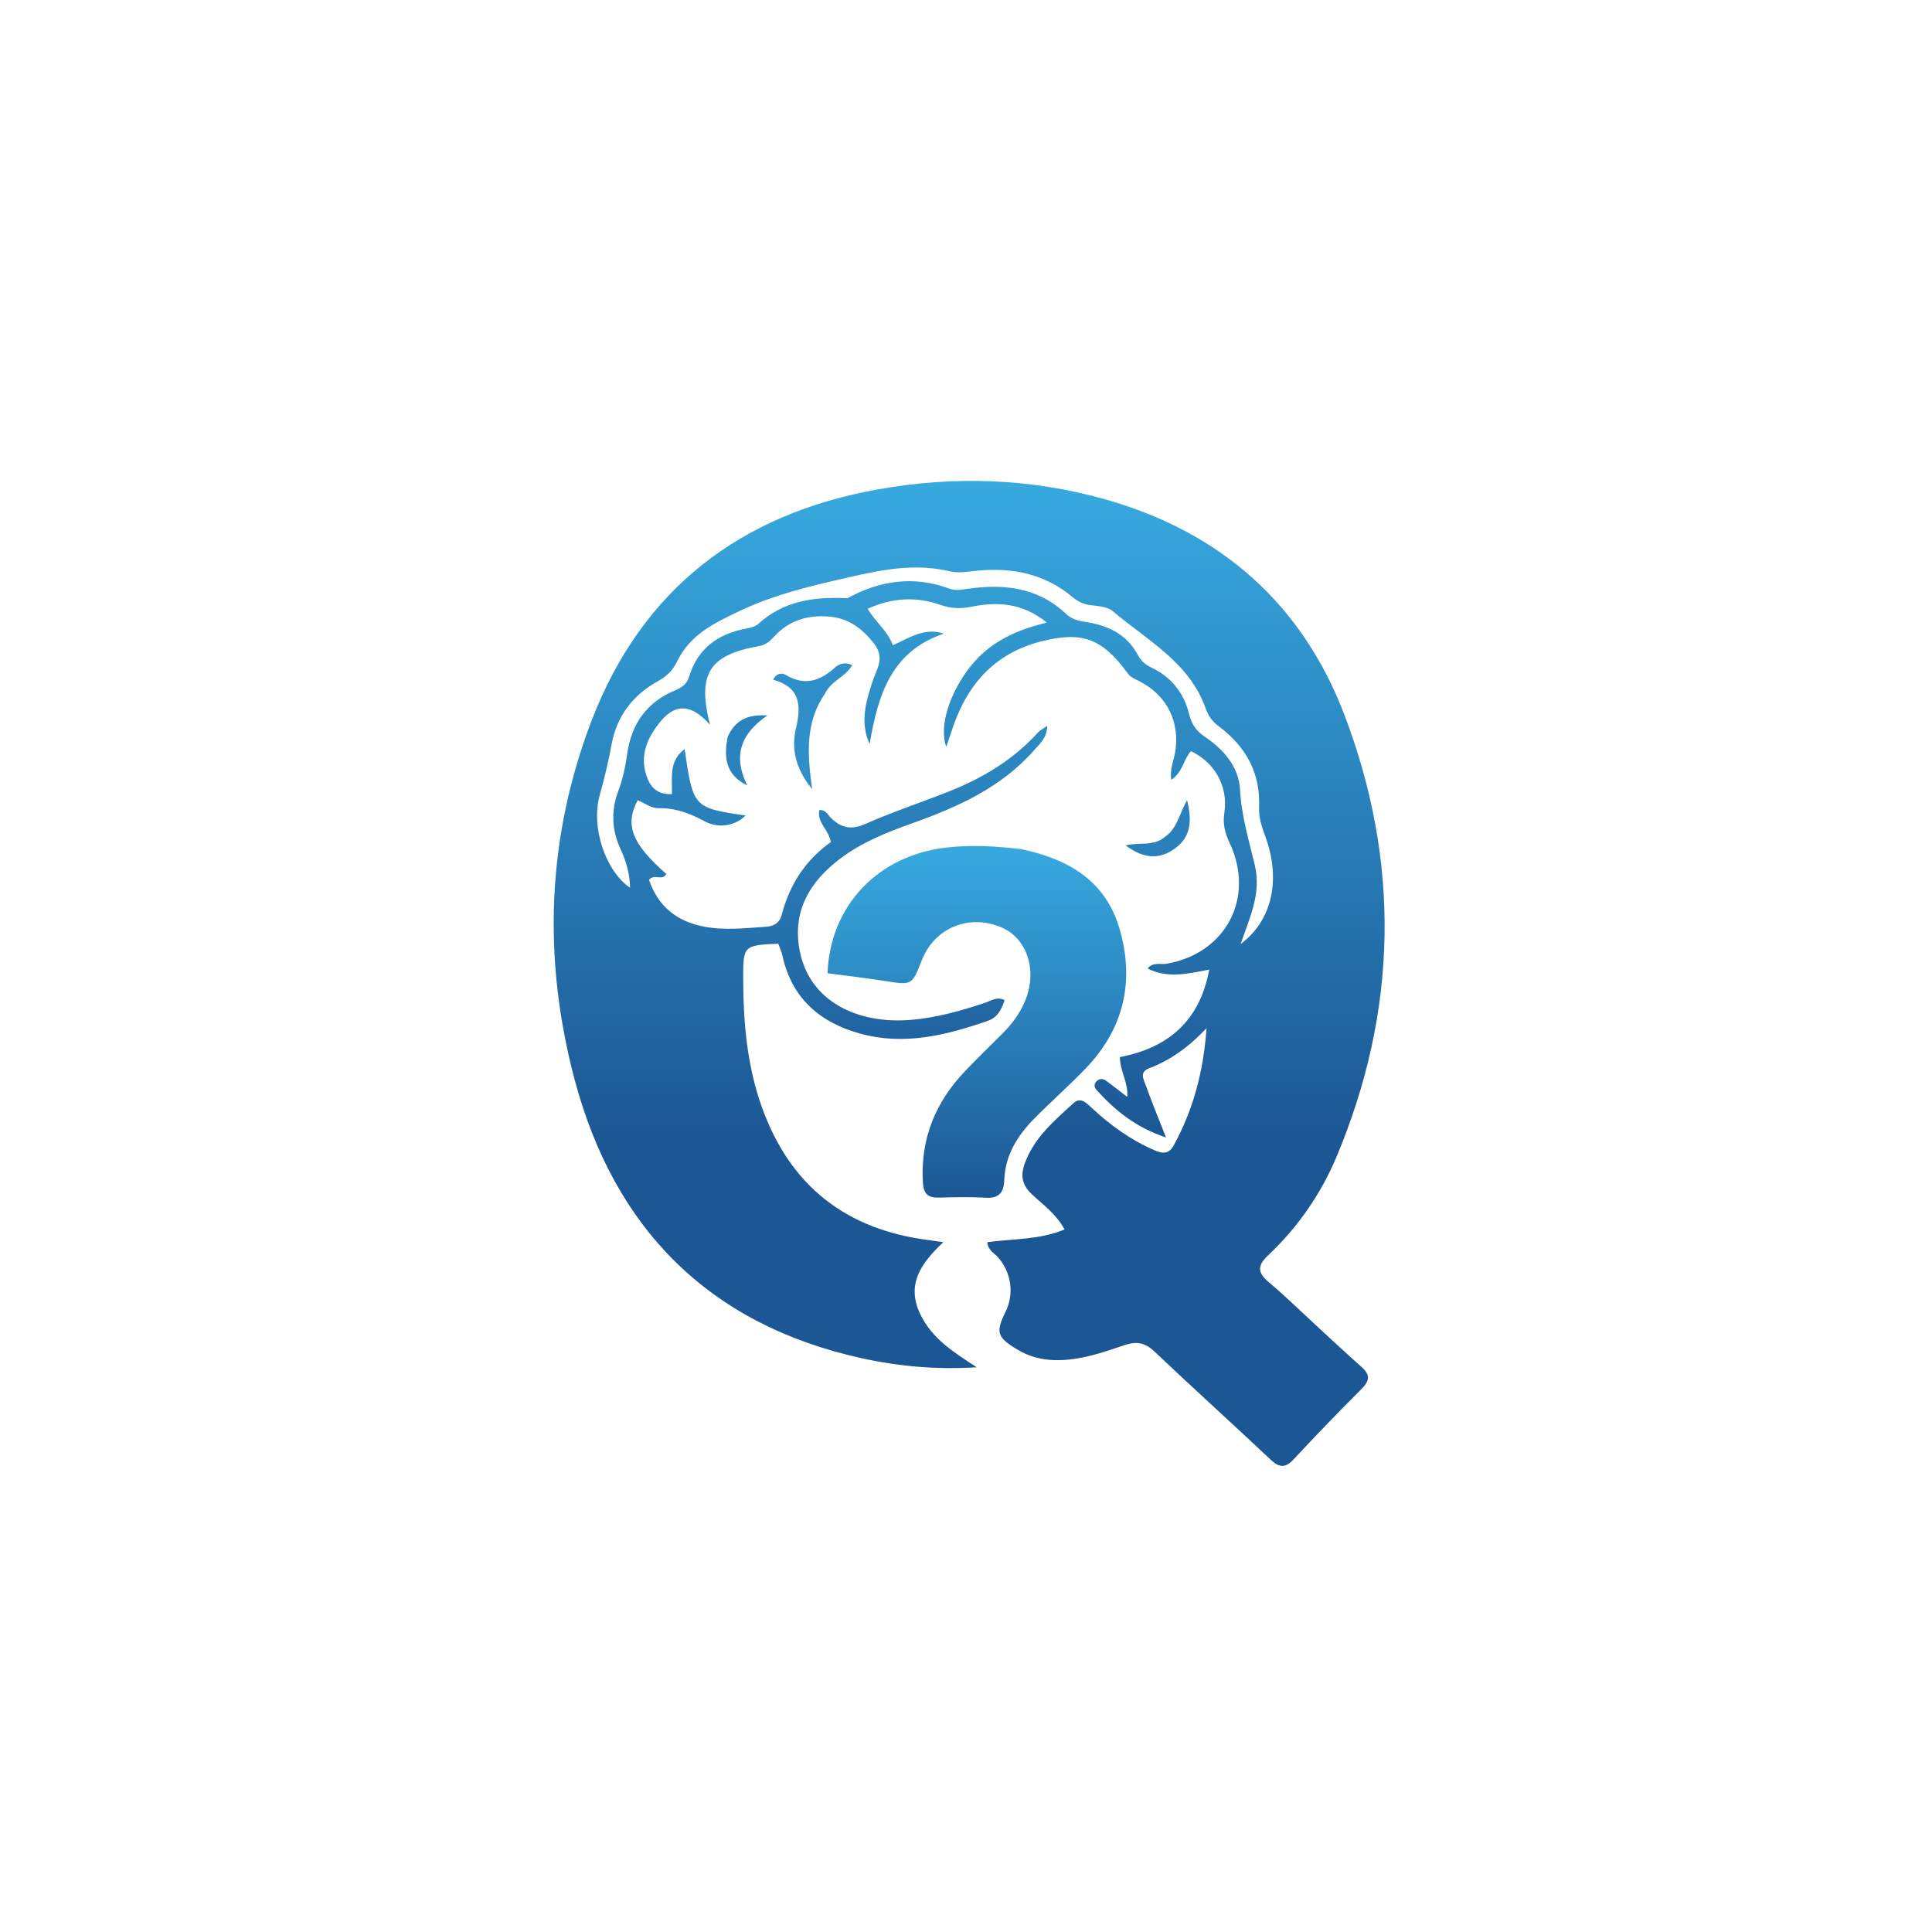
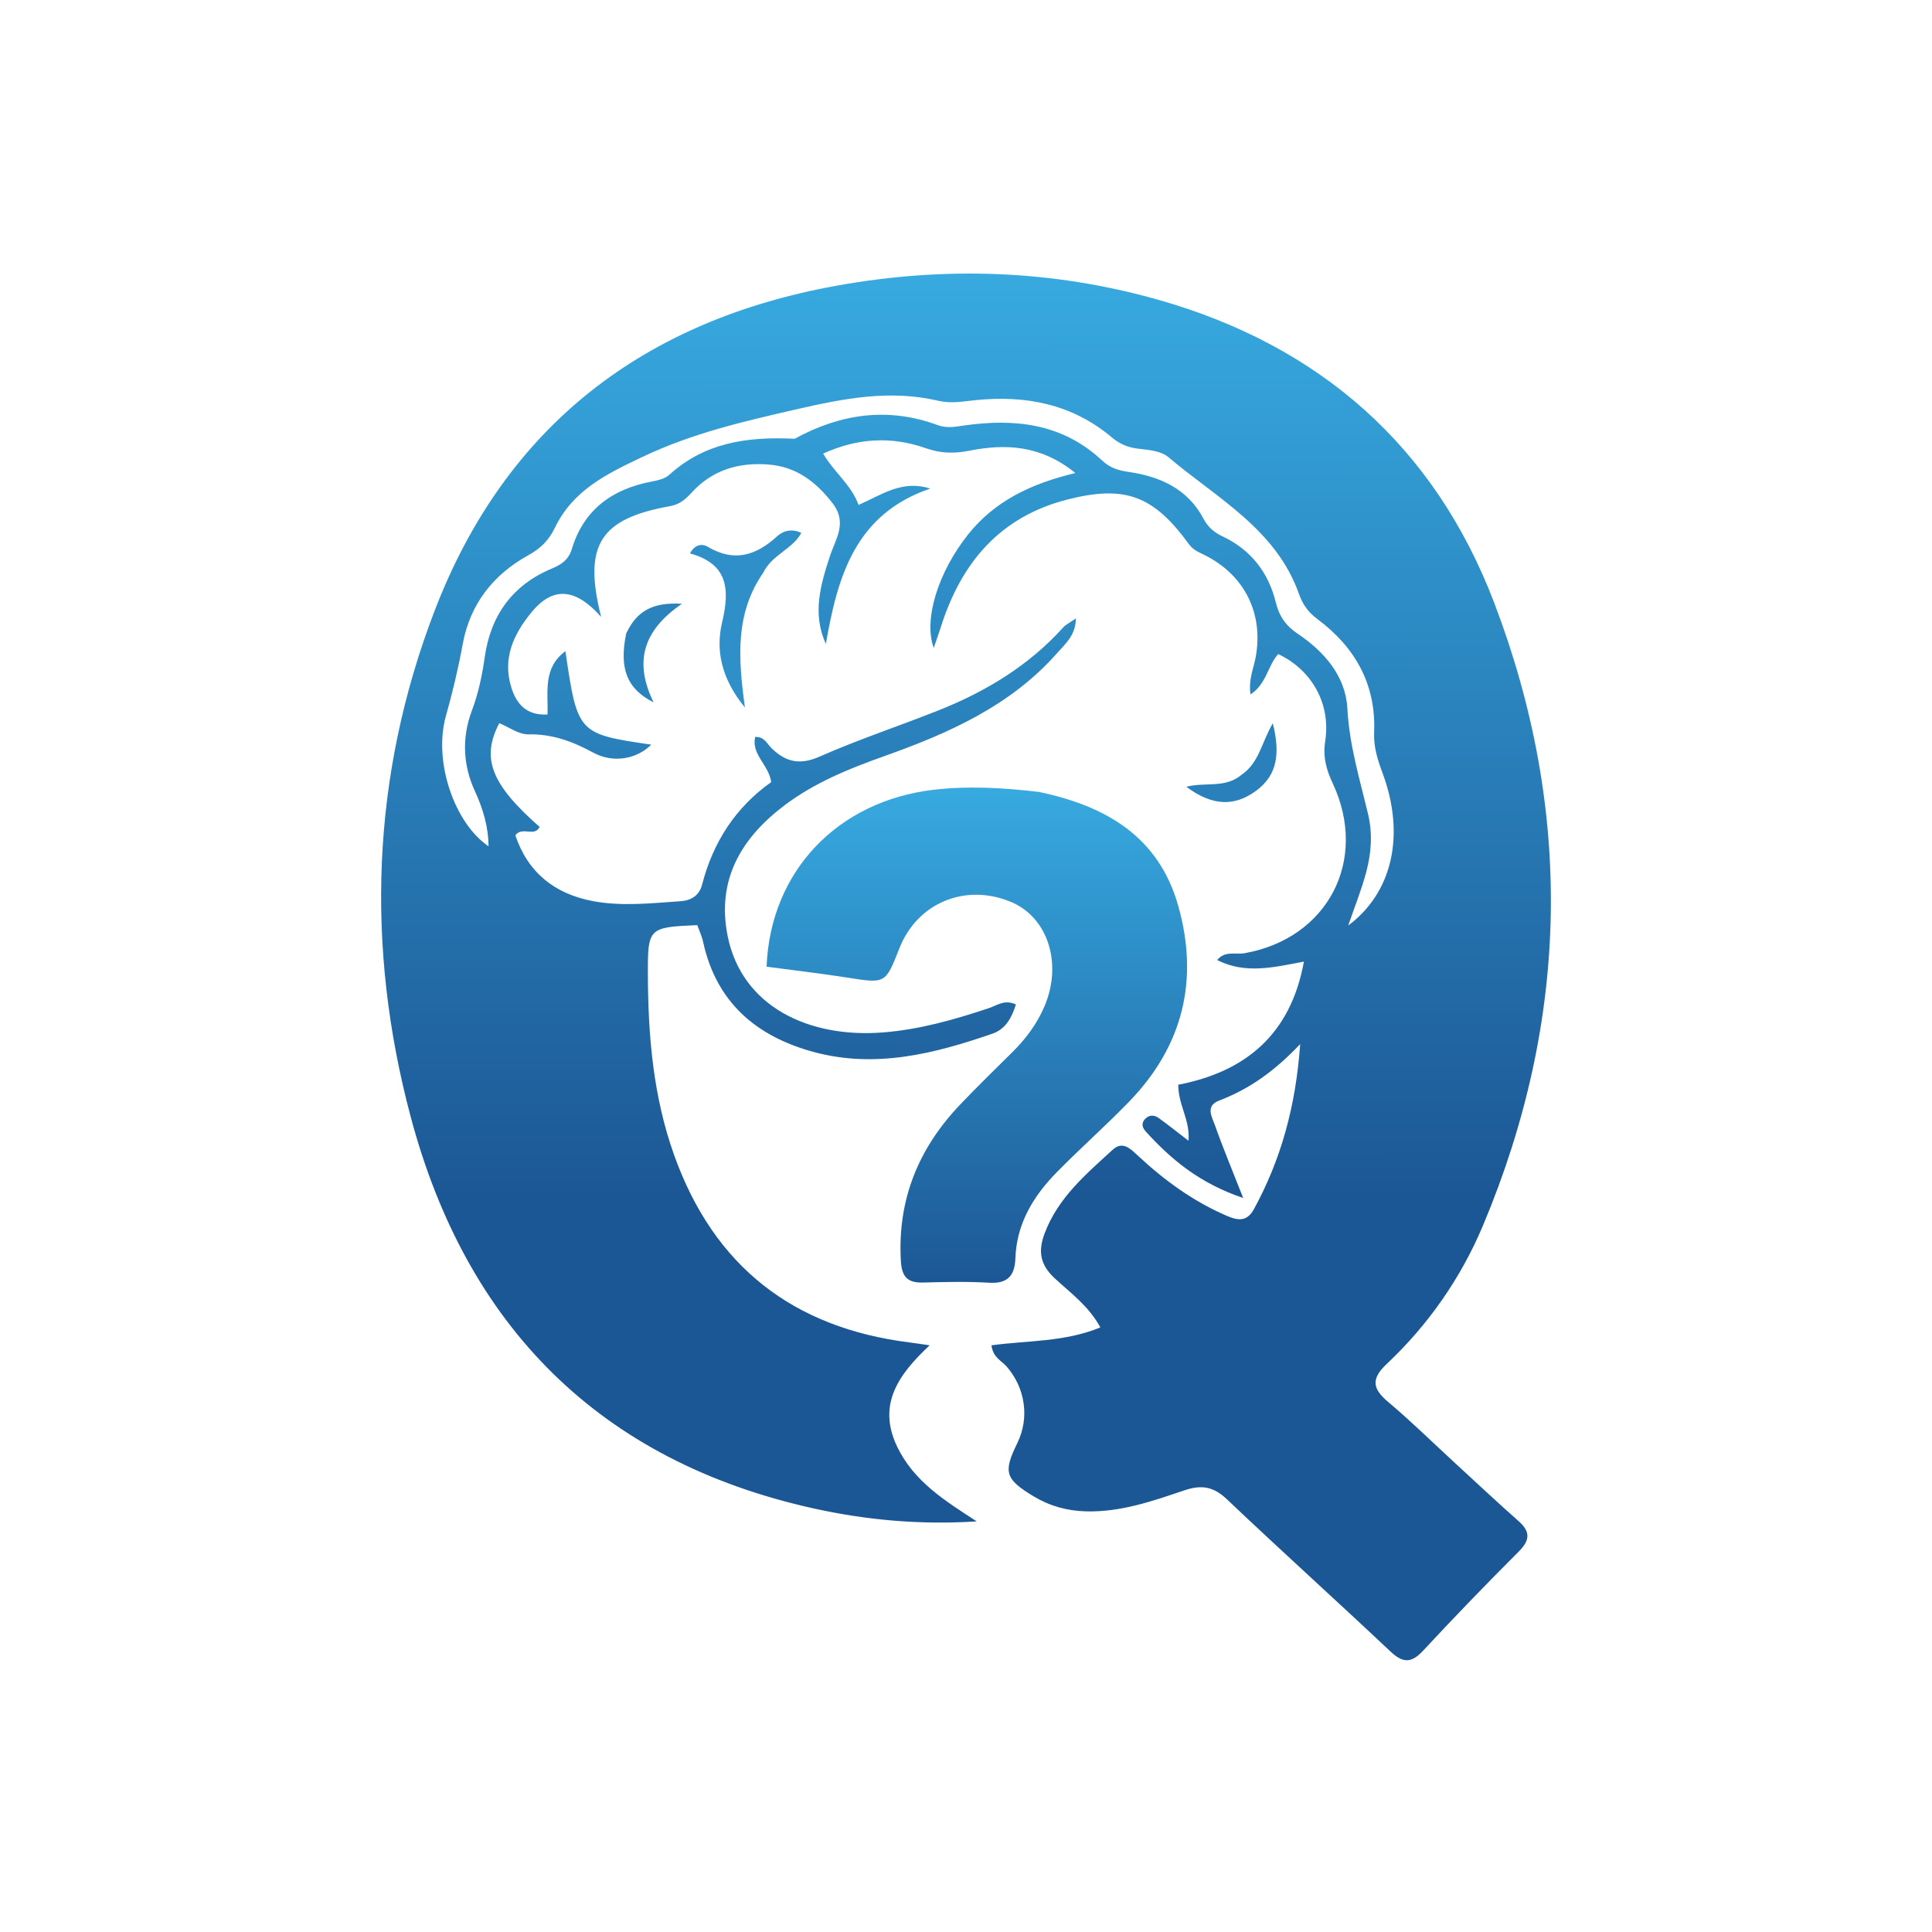
<svg xmlns="http://www.w3.org/2000/svg" width="1024" height="1024" viewBox="0 0 1024 1024" fill="none">
  <rect width="1024" height="1024" fill="white" />
-   <path d="M697.52 702.457C705.895 710.144 713.657 717.462 721.655 724.512C726.187 728.506 726.11 731.699 721.796 736.015C709.546 748.269 697.505 760.741 685.703 773.426C681.23 778.234 678.042 777.965 673.387 773.575C653.021 754.372 632.211 735.638 611.916 716.362C606.845 711.545 602.342 710.804 595.878 712.992C583.937 717.034 571.957 721.225 558.965 720.9C551.732 720.719 545.2 718.907 539.078 715.21C528.428 708.78 527.611 706.149 532.977 695.246C537.658 685.735 536.026 674.415 528.936 666.332C527.035 664.166 523.84 663.019 523.27 658.389C536.719 656.52 550.751 657.228 564.25 651.642C559.818 643.481 552.937 638.618 547.013 633.095C541.489 627.944 540.772 622.885 543.308 616.17C548.366 602.775 558.86 593.946 568.906 584.745C572.626 581.338 575.55 584.32 578.325 586.913C588.374 596.303 599.347 604.288 612.108 609.735C616.48 611.602 619.619 611.631 622.109 607.062C632.285 588.387 637.819 568.448 639.495 544.97C629.847 555.186 620.24 561.951 608.992 566.238C603.62 568.285 606.32 572.454 607.404 575.537C610.339 583.878 613.767 592.046 618.031 602.911C601.599 597.367 590.937 588.434 581.354 577.887C580.188 576.603 579.566 574.979 580.88 573.414C582.405 571.598 584.391 571.486 586.215 572.798C589.688 575.296 593.03 577.977 597.44 581.36C598.111 573.544 593.566 567.919 593.587 560.28C618.607 555.443 635.863 541.624 640.898 513.919C629.645 516.05 618.902 518.745 608.237 513.332C611.191 509.717 615.169 511.352 618.455 510.775C649.786 505.278 665.331 475.858 651.756 446.822C649.276 441.518 647.997 436.853 648.929 430.787C651.087 416.738 643.731 404.003 631.223 398.14C627.29 402.385 626.939 409.25 620.803 413.329C619.948 407.899 621.899 403.738 622.707 399.463C625.777 383.228 618.797 368.773 604.147 361.191C601.797 359.975 599.332 359.129 597.643 356.807C584.273 338.431 573.526 334.394 551.732 339.983C526.37 346.486 511.797 363.855 504.181 388.026C503.408 390.48 502.522 392.898 501.525 395.811C497.612 385.153 503.169 367.265 514.511 353.045C524.448 340.587 538.041 333.991 554.857 329.977C541.754 319.347 528.425 318.902 514.893 321.576C509.045 322.732 504.057 322.567 498.457 320.601C485.759 316.142 473.076 316.677 459.886 322.654C464.048 329.73 470.434 334.346 473.232 341.988C481.827 338.23 489.567 332.415 500.227 335.83C471.937 345.422 465.304 368.985 460.915 394.31C455.731 382.978 458.896 372.169 462.332 361.568C464.534 354.772 469.218 348.78 463.351 341.234C457.069 333.157 449.714 327.603 439.385 326.776C428.195 325.881 418.237 328.754 410.437 337.294C408.162 339.785 405.908 341.793 402.256 342.445C375.885 347.156 369.46 357.069 376.304 384.144C367.373 374.065 358.711 371.828 350.001 382.499C343.11 390.944 339.06 400.061 342.579 410.988C344.517 417.007 348.306 421.338 356.141 420.875C356.375 412.386 354.329 403.308 362.862 397.045C367.384 428.008 367.558 428.195 395.18 432.237C389.982 437.471 381.137 439.493 373.242 435.197C365.443 430.954 357.872 428.197 348.878 428.359C345.262 428.424 341.595 425.635 337.969 424.152C331.035 437.312 334.871 447.15 353.154 463.22C351.157 467.15 346.682 462.885 344.003 466.349C348.691 480.366 358.816 488.451 373.281 491.156C384.182 493.195 395.22 491.934 406.192 491.181C410.211 490.905 413.252 489.045 414.306 484.961C418.444 468.93 426.955 455.791 440.332 446.355C439.451 439.802 432.803 436.039 434.288 429.348C437.752 429.102 438.819 432.02 440.572 433.692C445.965 438.835 451.177 439.998 458.562 436.737C473.16 430.292 488.379 425.268 503.229 419.373C521.083 412.286 537.242 402.548 550.262 388.114C551.27 386.996 552.761 386.313 555.073 384.698C554.892 391.189 551.141 394.168 548.204 397.519C530.642 417.553 507.259 427.906 482.901 436.566C469.664 441.272 456.646 446.554 445.389 455.046C429.148 467.298 419.694 483.035 423.923 504.229C429.211 530.727 454.348 542.838 482.563 540.576C496.212 539.481 509.396 535.765 522.379 531.404C525.377 530.398 528.283 528.058 532.463 530.06C530.933 534.954 528.648 539.317 523.632 541.054C501.699 548.647 479.422 554.265 456.141 547.896C434.605 542.004 419.641 529.184 414.695 506.475C414.214 504.268 413.2 502.177 412.489 500.188C394.243 500.958 393.865 501.331 393.899 518.16C393.947 541.553 395.847 564.652 403.847 586.924C418.857 628.711 448.613 651.804 492.409 657.3C494.351 657.543 496.285 657.852 499.997 658.384C488.211 669.393 480.203 680.699 487.728 696.472C494.027 709.678 505.809 716.936 517.71 724.673C496.787 726.036 476.418 724.241 456.451 719.831C375.559 701.963 325.527 650.965 304.586 572.292C287.584 508.423 289.708 444.109 313.564 381.941C340.314 312.229 392.374 272.433 465.365 259.37C505.95 252.107 546.325 253.488 586.012 264.731C646.743 281.934 690.035 319.847 712.511 378.753C742.388 457.055 740.878 535.727 708.354 613.195C700.06 632.95 687.786 650.62 672.062 665.416C666.036 671.086 666.749 674.774 672.646 679.73C681.056 686.799 688.912 694.528 697.52 702.457ZM449.162 317.073C466.373 307.659 484.265 305.017 503 311.925C506.345 313.159 509.361 312.596 512.712 312.109C531.874 309.32 549.992 311.253 564.938 325.279C567.753 327.921 570.867 328.976 574.693 329.524C586.681 331.239 597.127 335.845 603.152 347.28C604.773 350.356 607.163 352.366 610.333 353.861C620.956 358.872 627.572 367.465 630.308 378.668C631.601 383.962 634.141 387.498 638.54 390.461C648.608 397.244 656.61 406.419 657.26 418.64C657.992 432.399 661.905 445.23 665.037 458.332C666.807 465.733 666.266 472.959 664.402 480.057C662.659 486.694 660.053 493.104 657.582 500.33C674.286 487.906 679.101 466.167 670.56 443.087C668.69 438.033 667.101 433.176 667.334 427.665C668.103 409.543 660.197 395.548 645.954 384.941C642.571 382.421 640.46 379.521 639.063 375.56C630.423 351.057 608.065 339.424 589.861 323.986C587.118 321.659 582.404 321.243 578.505 320.808C574.646 320.376 571.545 319.054 568.644 316.606C553.677 303.976 536.16 300.596 517.178 302.543C512.578 303.015 508.056 303.901 503.314 302.787C485.111 298.514 468.104 301.797 449.741 306.007C429.728 310.595 410.691 314.972 391.874 323.899C378.04 330.461 365.676 336.543 358.892 350.577C356.598 355.324 353.489 358.394 348.854 360.954C335.669 368.238 326.95 379.323 324.201 394.337C322.525 403.491 320.392 412.461 317.868 421.425C313.035 438.591 321.116 461.887 333.926 470.503C333.86 463.311 331.899 456.493 328.77 449.716C324.291 440.016 323.816 429.599 327.605 419.53C330.092 412.921 331.5 406.243 332.478 399.3C334.686 383.619 342.896 372.137 357.714 365.96C361.338 364.449 364.042 362.606 365.227 358.695C369.778 343.66 380.548 335.965 395.492 333.148C397.728 332.726 400.324 332.127 401.911 330.684C414.998 318.785 430.653 316.152 449.162 317.073Z" fill="url(#paint0_linear_9_5328)" />
-   <path d="M541.107 450.03C566.687 455.38 586.293 467.074 593.588 492.948C601.445 520.814 595.394 545.665 575.139 566.591C566.34 575.681 556.835 584.085 547.96 593.104C539.114 602.093 532.729 612.476 532.275 625.589C532.054 632 529.495 635.25 522.446 634.824C514.147 634.323 505.792 634.527 497.47 634.749C491.562 634.907 489.484 632.538 489.146 626.531C487.851 603.465 495.834 584.114 511.543 567.663C517.983 560.92 524.669 554.41 531.293 547.845C536.318 542.865 540.446 537.271 543.223 530.747C550.1 514.585 544.476 497.198 530.545 491.425C513.343 484.297 495.283 491.84 488.577 508.952C483.333 522.334 483.354 522.201 468.971 519.94C458.859 518.351 448.679 517.185 438.605 515.84C439.993 479.8 465.461 453.435 501.473 449.227C514.528 447.701 527.357 448.437 541.107 450.03Z" fill="url(#paint1_linear_9_5328)" />
-   <path d="M437.342 367.49C426.841 382.714 427.807 399.15 430.445 418.249C421.336 407.168 419.433 396.374 421.848 386.203C424.882 373.419 423.887 364.145 409.768 360.244C411.786 356.307 414.912 356.801 416.345 357.664C426.314 363.668 434.561 361.103 442.57 353.781C444.543 351.978 447.746 350.643 451.69 352.518C448.318 358.693 440.676 360.68 437.342 367.49Z" fill="#2F90C9" />
-   <path d="M385.743 390.38C389.634 382.127 395.439 378.513 406.747 379.198C391.903 389.329 388.664 401.256 396.059 416.311C385.943 411.257 383.036 403.428 385.743 390.38Z" fill="#2A83BC" />
-   <path d="M617.373 443.615C624.006 439.123 624.846 431.647 629.188 424.178C631.969 435.484 631.034 443.679 622.788 449.683C614.556 455.676 606.261 455.262 596.622 448.101C603.758 446.222 611.185 448.793 617.373 443.615Z" fill="#2A80BA" />
+   <path d="M770.811 775.088C782.602 785.91 793.528 796.212 804.788 806.136C811.168 811.759 811.061 816.254 804.986 822.33C787.742 839.581 770.79 857.138 754.176 874.997C747.879 881.764 743.391 881.386 736.838 875.207C708.168 848.172 678.872 821.8 650.301 794.663C643.162 787.882 636.823 786.839 627.723 789.919C610.912 795.609 594.048 801.51 575.758 801.052C565.576 800.798 556.38 798.246 547.761 793.042C532.769 783.99 531.619 780.285 539.172 764.937C545.761 751.547 543.464 735.612 533.483 724.233C530.807 721.183 526.31 719.568 525.506 713.051C544.441 710.419 564.194 711.416 583.198 703.553C576.959 692.063 567.271 685.217 558.932 677.442C551.155 670.191 550.146 663.069 553.716 653.615C560.837 634.759 575.61 622.33 589.752 609.376C594.989 604.58 599.105 608.779 603.012 612.428C617.159 625.647 632.606 636.888 650.57 644.557C656.726 647.185 661.145 647.225 664.65 640.793C678.976 614.503 686.766 586.433 689.126 553.382C675.543 567.764 662.019 577.288 646.184 583.323C638.622 586.205 642.422 592.073 643.949 596.413C648.081 608.156 652.907 619.655 658.909 634.95C635.776 627.145 620.766 614.57 607.276 599.722C605.634 597.914 604.759 595.628 606.609 593.425C608.756 590.868 611.552 590.71 614.119 592.557C619.009 596.074 623.714 599.849 629.922 604.611C630.866 593.607 624.469 585.69 624.498 574.935C659.72 568.126 684.012 548.671 691.101 509.669C675.259 512.669 660.135 516.463 645.121 508.843C649.28 503.754 654.881 506.055 659.506 505.243C703.612 497.505 725.497 456.088 706.386 415.212C702.895 407.745 701.094 401.177 702.406 392.638C705.444 372.861 695.09 354.932 677.48 346.678C671.944 352.654 671.45 362.318 662.812 368.061C661.608 360.417 664.355 354.559 665.492 348.541C669.814 325.686 659.987 305.337 639.363 294.663C636.055 292.951 632.586 291.76 630.208 288.491C611.385 262.621 596.256 256.938 565.576 264.806C529.872 273.962 509.355 298.412 498.634 332.441C497.546 335.895 496.299 339.299 494.895 343.399C489.386 328.395 497.21 303.213 513.177 283.195C527.166 265.657 546.302 256.37 569.975 250.72C551.529 235.755 532.764 235.129 513.714 238.894C505.482 240.521 498.459 240.289 490.576 237.521C472.699 231.244 454.845 231.996 436.276 240.411C442.136 250.372 451.125 256.871 455.065 267.629C467.165 262.338 478.061 254.153 493.068 258.96C453.241 272.463 443.905 305.634 437.725 341.286C430.428 325.334 434.883 310.117 439.719 295.193C442.82 285.626 449.415 277.19 441.154 266.568C432.311 255.197 421.957 247.378 407.416 246.214C391.663 244.954 377.644 248.998 366.663 261.021C363.461 264.527 360.288 267.354 355.146 268.272C318.023 274.904 308.977 288.86 318.612 326.975C306.039 312.786 293.845 309.637 281.584 324.66C271.882 336.547 266.18 349.383 271.135 364.766C273.864 373.239 279.197 379.336 290.227 378.684C290.556 366.734 287.677 353.954 299.688 345.136C306.055 388.726 306.3 388.989 345.185 394.679C337.868 402.047 325.416 404.894 314.301 398.846C303.322 392.873 292.664 388.992 280.002 389.22C274.912 389.311 269.75 385.385 264.645 383.298C254.883 401.824 260.284 415.673 286.022 438.297C283.21 443.829 276.911 437.824 273.139 442.701C279.739 462.435 293.993 473.816 314.357 477.624C329.702 480.495 345.242 478.719 360.687 477.659C366.345 477.271 370.627 474.652 372.111 468.903C377.936 446.334 389.917 427.838 408.749 414.554C407.509 405.329 398.15 400.032 400.24 390.612C405.117 390.266 406.619 394.374 409.087 396.728C416.679 403.967 424.016 405.605 434.412 401.015C454.964 391.942 476.389 384.868 497.294 376.569C522.428 366.593 545.176 352.884 563.505 332.564C564.925 330.99 567.024 330.029 570.279 327.755C570.024 336.893 564.743 341.087 560.608 345.804C535.886 374.007 502.967 388.582 468.677 400.773C450.041 407.398 431.715 414.835 415.868 426.79C393.004 444.037 379.695 466.191 385.649 496.027C393.093 533.331 428.481 550.381 468.201 547.196C487.415 545.655 505.976 540.423 524.252 534.285C528.473 532.867 532.565 529.573 538.449 532.391C536.295 539.282 533.078 545.423 526.016 547.868C495.139 558.559 463.778 566.467 431.005 557.501C400.686 549.206 379.621 531.159 372.658 499.19C371.981 496.083 370.553 493.139 369.552 490.339C343.867 491.423 343.334 491.948 343.382 515.64C343.449 548.572 346.124 581.09 357.386 612.444C378.516 671.271 420.407 703.78 482.062 711.517C484.796 711.86 487.518 712.294 492.744 713.044C476.152 728.541 464.878 744.458 475.471 766.663C484.339 785.253 500.927 795.471 517.679 806.364C488.224 808.283 459.55 805.755 431.441 799.546C317.563 774.393 247.13 702.599 217.649 591.845C193.715 501.932 196.704 411.392 230.288 323.873C267.946 225.735 341.234 169.711 443.989 151.322C501.125 141.096 557.964 143.042 613.834 158.868C699.329 183.087 760.275 236.459 791.916 319.385C833.976 429.617 831.85 540.37 786.063 649.428C774.388 677.238 757.109 702.114 734.972 722.943C726.49 730.925 727.493 736.116 735.795 743.094C747.634 753.046 758.694 763.926 770.811 775.088ZM421.18 232.555C445.408 219.301 470.597 215.582 496.971 225.308C501.68 227.044 505.926 226.252 510.643 225.566C537.62 221.64 563.126 224.362 584.166 244.106C588.129 247.826 592.513 249.311 597.9 250.082C614.775 252.497 629.482 258.982 637.963 275.079C640.245 279.41 643.61 282.239 648.072 284.344C663.027 291.398 672.341 303.494 676.192 319.266C678.012 326.718 681.589 331.696 687.781 335.868C701.954 345.418 713.22 358.333 714.135 375.537C715.166 394.907 720.674 412.971 725.083 431.415C727.574 441.834 726.813 452.007 724.189 461.999C721.735 471.342 718.066 480.367 714.587 490.539C738.103 473.049 744.881 442.446 732.858 409.953C730.225 402.839 727.988 396.002 728.317 388.243C729.399 362.732 718.269 343.03 698.219 328.097C693.456 324.55 690.484 320.467 688.518 314.891C676.354 280.396 644.88 264.019 619.253 242.287C615.39 239.011 608.754 238.425 603.265 237.812C597.833 237.205 593.468 235.343 589.384 231.897C568.313 214.117 543.653 209.358 516.931 212.1C510.456 212.764 504.089 214.011 497.414 212.443C471.788 206.427 447.846 211.049 421.995 216.976C393.822 223.435 367.022 229.597 340.53 242.163C321.056 251.401 303.65 259.963 294.101 279.72C290.87 286.403 286.493 290.725 279.968 294.33C261.407 304.583 249.132 320.188 245.263 341.325C242.904 354.211 239.901 366.839 236.348 379.458C229.543 403.625 240.92 436.42 258.953 448.549C258.86 438.425 256.1 428.826 251.694 419.285C245.389 405.63 244.721 390.965 250.054 376.791C253.555 367.487 255.538 358.085 256.914 348.312C260.024 326.237 271.582 310.072 292.441 301.376C297.543 299.249 301.35 296.655 303.017 291.148C309.425 269.983 324.587 259.149 345.625 255.184C348.772 254.59 352.427 253.747 354.661 251.715C373.084 234.965 395.123 231.258 421.18 232.555Z" fill="url(#paint0_linear_12_2)" />
+   <path d="M550.617 419.728C586.629 427.26 614.23 443.722 624.499 480.147C635.559 519.376 627.041 554.361 598.527 583.82C586.14 596.617 572.759 608.447 560.264 621.144C547.811 633.798 538.823 648.415 538.184 666.875C537.872 675.9 534.271 680.476 524.346 679.877C512.664 679.171 500.902 679.459 489.186 679.771C480.87 679.993 477.944 676.658 477.469 668.202C475.645 635.729 486.883 608.488 508.998 585.329C518.064 575.835 527.476 566.671 536.801 557.429C543.875 550.418 549.687 542.544 553.596 533.359C563.278 510.607 555.361 486.129 535.748 478.003C511.532 467.968 486.107 478.587 476.667 502.677C469.285 521.515 469.315 521.328 449.067 518.146C434.83 515.908 420.5 514.267 406.318 512.373C408.272 461.637 444.125 424.521 494.822 418.597C513.2 416.449 531.26 417.485 550.617 419.728Z" fill="url(#paint1_linear_12_2)" />
+   <path d="M404.539 303.531C389.756 324.962 391.116 348.1 394.83 374.987C382.006 359.387 379.328 344.192 382.727 329.873C386.999 311.876 385.598 298.821 365.721 293.33C368.562 287.787 372.963 288.482 374.981 289.697C389.015 298.149 400.625 294.538 411.899 284.231C414.677 281.692 419.186 279.814 424.738 282.453C419.992 291.146 409.232 293.943 404.539 303.531Z" fill="#2F90C9" />
+   <path d="M331.899 335.754C337.376 324.136 345.548 319.048 361.469 320.012C340.572 334.274 336.012 351.065 346.421 372.259C332.18 365.144 328.088 354.123 331.899 335.754Z" fill="#2A83BC" />
+   <path d="M657.983 410.697C667.321 404.373 668.503 393.848 674.616 383.333C678.532 399.25 677.215 410.787 665.606 419.239C654.018 427.676 642.34 427.093 628.771 417.012C638.816 414.367 649.272 417.986 657.983 410.697Z" fill="#2A80BA" />
  <defs>
-     <linearGradient id="paint0_linear_9_5328" x1="513.675" y1="254.88" x2="514" y2="602.5" gradientUnits="userSpaceOnUse">
+     <linearGradient id="paint0_linear_12_2" x1="512" y1="145" x2="512.457" y2="634.371" gradientUnits="userSpaceOnUse">
      <stop stop-color="#37AAE0" />
      <stop offset="1" stop-color="#1C5795" />
    </linearGradient>
-     <linearGradient id="paint1_linear_9_5328" x1="517.758" y1="448.39" x2="517.758" y2="634.861" gradientUnits="userSpaceOnUse">
+     <linearGradient id="paint1_linear_12_2" x1="517.747" y1="417.419" x2="517.747" y2="679.929" gradientUnits="userSpaceOnUse">
      <stop stop-color="#37AAE0" />
      <stop offset="1" stop-color="#1C5795" />
    </linearGradient>
  </defs>
</svg>
